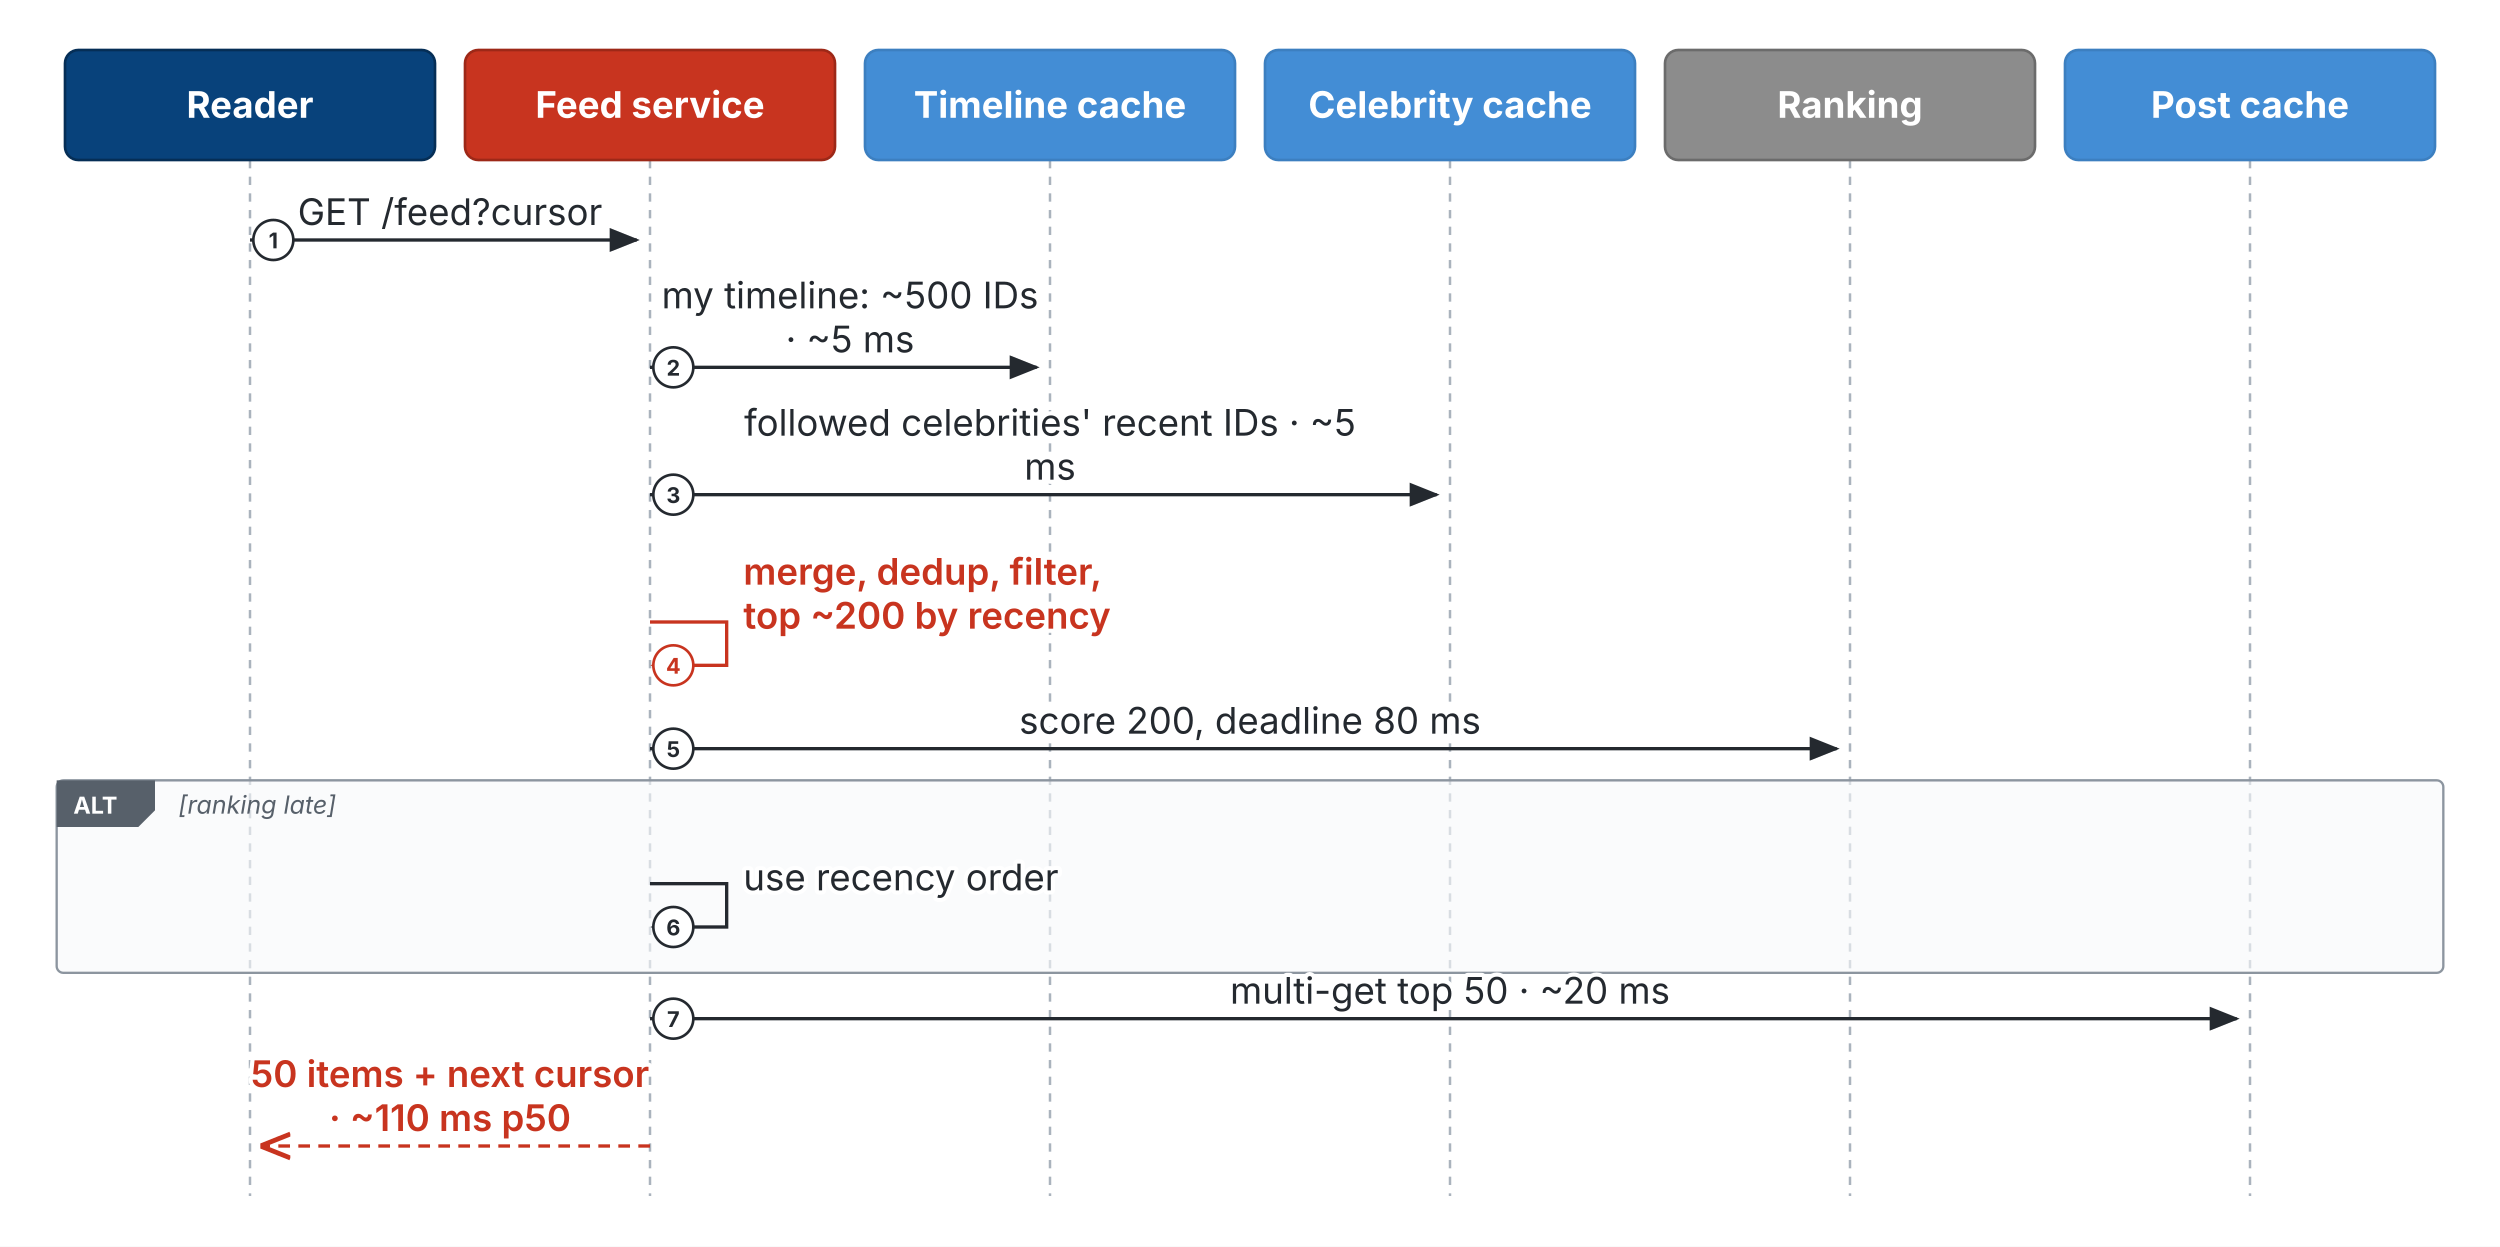
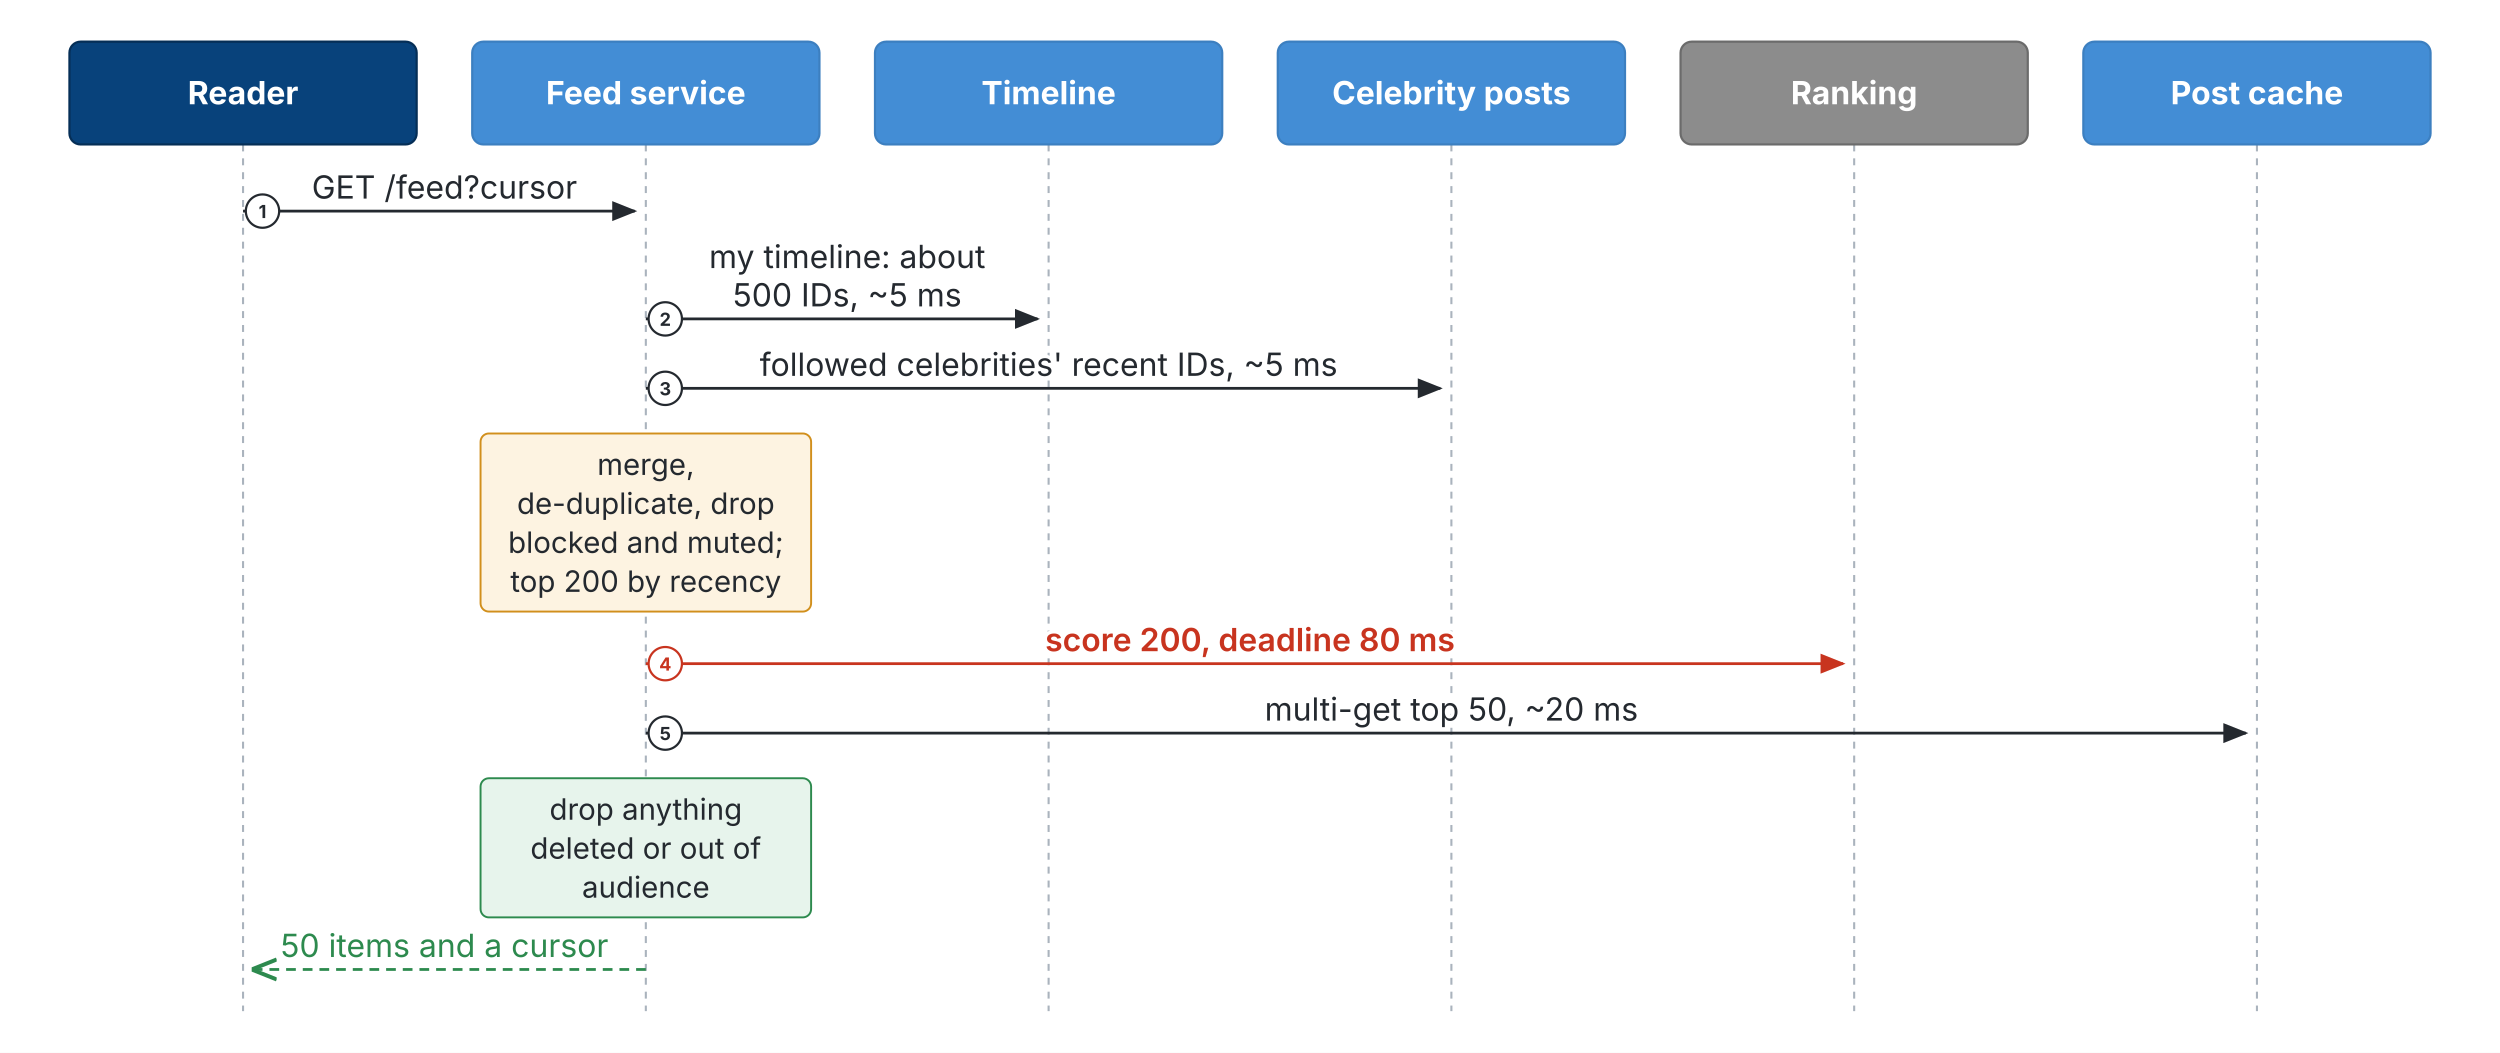
- <svg xmlns="http://www.w3.org/2000/svg" class="seq" viewBox="0 0 1500 748" width="1500" height="748">
+ <svg xmlns="http://www.w3.org/2000/svg" class="seq" viewBox="0 0 1800 758" width="1800" height="758">
  <defs>
-     <marker id="sq-f-24292f" viewBox="0 0 10 10" refX="9" refY="5" markerWidth="9" markerHeight="9" orient="auto">
-       <path d="M0,1 L10,5 L0,9 z" fill="#24292f" />
-     </marker>
-     <marker id="sq-o-24292f" viewBox="0 0 10 10" refX="9" refY="5" markerWidth="9" markerHeight="9" orient="auto">
-       <path d="M0,1 L10,5 L0,9" fill="none" stroke="#24292f" stroke-width="1.6" />
-     </marker>
    <marker id="sq-f-c8341f" viewBox="0 0 10 10" refX="9" refY="5" markerWidth="9" markerHeight="9" orient="auto">
      <path d="M0,1 L10,5 L0,9 z" fill="#c8341f" />
    </marker>
    <marker id="sq-o-c8341f" viewBox="0 0 10 10" refX="9" refY="5" markerWidth="9" markerHeight="9" orient="auto">
      <path d="M0,1 L10,5 L0,9" fill="none" stroke="#c8341f" stroke-width="1.6" />
    </marker>
    <marker id="sq-f-2d8a4e" viewBox="0 0 10 10" refX="9" refY="5" markerWidth="9" markerHeight="9" orient="auto">
      <path d="M0,1 L10,5 L0,9 z" fill="#2d8a4e" />
    </marker>
    <marker id="sq-o-2d8a4e" viewBox="0 0 10 10" refX="9" refY="5" markerWidth="9" markerHeight="9" orient="auto">
      <path d="M0,1 L10,5 L0,9" fill="none" stroke="#2d8a4e" stroke-width="1.6" />
    </marker>
+     <marker id="sq-f-24292f" viewBox="0 0 10 10" refX="9" refY="5" markerWidth="9" markerHeight="9" orient="auto">
+       <path d="M0,1 L10,5 L0,9 z" fill="#24292f" />
+     </marker>
+     <marker id="sq-o-24292f" viewBox="0 0 10 10" refX="9" refY="5" markerWidth="9" markerHeight="9" orient="auto">
+       <path d="M0,1 L10,5 L0,9" fill="none" stroke="#24292f" stroke-width="1.6" />
+     </marker>
  </defs>
-   <rect width="1500" height="748" fill="#ffffff" />
-   <line x1="150.0" y1="96" x2="150.0" y2="717.6" stroke="#aab3bd" stroke-width="1.5" stroke-dasharray="5 5" />
-   <rect x="39.0" y="30" width="222.0" height="66" rx="8" fill="#08427b" stroke="#052e56" stroke-width="1.6" />
-   <text x="150.0" y="70.7" text-anchor="middle" font-family="Inter, Helvetica, Arial, sans-serif" font-size="22" font-weight="700" fill="#ffffff">Reader</text>
-   <line x1="390.0" y1="96" x2="390.0" y2="717.6" stroke="#aab3bd" stroke-width="1.5" stroke-dasharray="5 5" />
-   <rect x="279.0" y="30" width="222.0" height="66" rx="8" fill="#c8341f" stroke="#9d2817" stroke-width="1.6" />
-   <text x="390.0" y="70.7" text-anchor="middle" font-family="Inter, Helvetica, Arial, sans-serif" font-size="22" font-weight="700" fill="#ffffff">Feed service</text>
-   <line x1="630.0" y1="96" x2="630.0" y2="717.6" stroke="#aab3bd" stroke-width="1.5" stroke-dasharray="5 5" />
-   <rect x="519.0" y="30" width="222.0" height="66" rx="8" fill="#438dd5" stroke="#3c7fc0" stroke-width="1.6" />
-   <text x="630.0" y="70.7" text-anchor="middle" font-family="Inter, Helvetica, Arial, sans-serif" font-size="22" font-weight="700" fill="#ffffff">Timeline cache</text>
-   <line x1="870.0" y1="96" x2="870.0" y2="717.6" stroke="#aab3bd" stroke-width="1.5" stroke-dasharray="5 5" />
-   <rect x="759.0" y="30" width="222.0" height="66" rx="8" fill="#438dd5" stroke="#3c7fc0" stroke-width="1.6" />
-   <text x="870.0" y="70.7" text-anchor="middle" font-family="Inter, Helvetica, Arial, sans-serif" font-size="22" font-weight="700" fill="#ffffff">Celebrity cache</text>
-   <line x1="1110.0" y1="96" x2="1110.0" y2="717.6" stroke="#aab3bd" stroke-width="1.5" stroke-dasharray="5 5" />
-   <rect x="999.0" y="30" width="222.0" height="66" rx="8" fill="#8c8c8c" stroke="#6b6b6b" stroke-width="1.6" />
-   <text x="1110.0" y="70.7" text-anchor="middle" font-family="Inter, Helvetica, Arial, sans-serif" font-size="22" font-weight="700" fill="#ffffff">Ranking</text>
-   <line x1="1350.0" y1="96" x2="1350.0" y2="717.6" stroke="#aab3bd" stroke-width="1.5" stroke-dasharray="5 5" />
-   <rect x="1239.0" y="30" width="222.0" height="66" rx="8" fill="#438dd5" stroke="#3c7fc0" stroke-width="1.6" />
-   <text x="1350.0" y="70.7" text-anchor="middle" font-family="Inter, Helvetica, Arial, sans-serif" font-size="22" font-weight="700" fill="#ffffff">Post cache</text>
-   <line x1="150.0" y1="144.0" x2="382.0" y2="144.0" stroke="#24292f" stroke-width="2" marker-end="url(#sq-f-24292f)" />
-   <circle cx="164.0" cy="144.0" r="12" fill="#ffffff" stroke="#24292f" stroke-width="1.6" />
-   <text x="164.0" y="149.0" text-anchor="middle" font-family="Inter, Helvetica, Arial, sans-serif" font-size="13" font-weight="700" fill="#24292f">1</text>
-   <text x="270.0" y="135.0" text-anchor="middle" font-family="Inter, Helvetica, Arial, sans-serif" font-size="22" fill="#24292f" font-weight="400" paint-order="stroke" stroke="#ffffff" stroke-width="5" stroke-linejoin="round">GET /feed?cursor</text>
-   <line x1="390.0" y1="220.4" x2="622.0" y2="220.4" stroke="#24292f" stroke-width="2" marker-end="url(#sq-f-24292f)" />
-   <circle cx="404.0" cy="220.4" r="12" fill="#ffffff" stroke="#24292f" stroke-width="1.6" />
-   <text x="404.0" y="225.4" text-anchor="middle" font-family="Inter, Helvetica, Arial, sans-serif" font-size="13" font-weight="700" fill="#24292f">2</text>
-   <text x="510.0" y="185.0" text-anchor="middle" font-family="Inter, Helvetica, Arial, sans-serif" font-size="22" fill="#24292f" font-weight="400" paint-order="stroke" stroke="#ffffff" stroke-width="5" stroke-linejoin="round">my timeline: ~500 IDs</text>
-   <text x="510.0" y="211.4" text-anchor="middle" font-family="Inter, Helvetica, Arial, sans-serif" font-size="22" fill="#24292f" font-weight="400" paint-order="stroke" stroke="#ffffff" stroke-width="5" stroke-linejoin="round">· ~5 ms</text>
-   <line x1="390.0" y1="296.8" x2="862.0" y2="296.8" stroke="#24292f" stroke-width="2" marker-end="url(#sq-f-24292f)" />
-   <circle cx="404.0" cy="296.8" r="12" fill="#ffffff" stroke="#24292f" stroke-width="1.6" />
-   <text x="404.0" y="301.8" text-anchor="middle" font-family="Inter, Helvetica, Arial, sans-serif" font-size="13" font-weight="700" fill="#24292f">3</text>
-   <text x="630.0" y="261.4" text-anchor="middle" font-family="Inter, Helvetica, Arial, sans-serif" font-size="22" fill="#24292f" font-weight="400" paint-order="stroke" stroke="#ffffff" stroke-width="5" stroke-linejoin="round">followed celebrities' recent IDs · ~5</text>
-   <text x="630.0" y="287.8" text-anchor="middle" font-family="Inter, Helvetica, Arial, sans-serif" font-size="22" fill="#24292f" font-weight="400" paint-order="stroke" stroke="#ffffff" stroke-width="5" stroke-linejoin="round">ms</text>
-   <path d="M390.0,373.2 h46 v26 h-44" fill="none" stroke="#c8341f" stroke-width="2" marker-end="url(#sq-f-c8341f)" />
-   <circle cx="404.0" cy="399.2" r="12" fill="#ffffff" stroke="#c8341f" stroke-width="1.6" />
-   <text x="404.0" y="404.2" text-anchor="middle" font-family="Inter, Helvetica, Arial, sans-serif" font-size="13" font-weight="700" fill="#c8341f">4</text>
-   <text x="446.0" y="350.8" text-anchor="start" font-family="Inter, Helvetica, Arial, sans-serif" font-size="22" fill="#c8341f" font-weight="600" paint-order="stroke" stroke="#ffffff" stroke-width="5" stroke-linejoin="round">merge, dedup, filter,</text>
-   <text x="446.0" y="377.2" text-anchor="start" font-family="Inter, Helvetica, Arial, sans-serif" font-size="22" fill="#c8341f" font-weight="600" paint-order="stroke" stroke="#ffffff" stroke-width="5" stroke-linejoin="round">top ~200 by recency</text>
-   <line x1="390.0" y1="449.2" x2="1102.0" y2="449.2" stroke="#24292f" stroke-width="2" marker-end="url(#sq-f-24292f)" />
-   <circle cx="404.0" cy="449.2" r="12" fill="#ffffff" stroke="#24292f" stroke-width="1.6" />
-   <text x="404.0" y="454.2" text-anchor="middle" font-family="Inter, Helvetica, Arial, sans-serif" font-size="13" font-weight="700" fill="#24292f">5</text>
-   <text x="750.0" y="440.2" text-anchor="middle" font-family="Inter, Helvetica, Arial, sans-serif" font-size="22" fill="#24292f" font-weight="400" paint-order="stroke" stroke="#ffffff" stroke-width="5" stroke-linejoin="round">score 200, deadline 80 ms</text>
-   <rect x="34" y="468.2" width="1432" height="115.5" fill="#f6f8fa" fill-opacity="0.6" stroke="#8c959f" stroke-width="1.4" rx="4" />
-   <path d="M34,468.2 h59 v18 l-10,10 h-49 z" fill="#57606a" />
-   <text x="44" y="488.2" font-family="Inter, Helvetica, Arial, sans-serif" font-size="14" font-weight="700" fill="#ffffff">ALT</text>
-   <text x="107" y="488.2" font-family="Inter, Helvetica, Arial, sans-serif" font-size="15" font-style="italic" fill="#57606a">[ranking late]</text>
-   <path d="M390.0,530.2 h46 v26 h-44" fill="none" stroke="#24292f" stroke-width="2" marker-end="url(#sq-f-24292f)" />
-   <circle cx="404.0" cy="556.2" r="12" fill="#ffffff" stroke="#24292f" stroke-width="1.6" />
-   <text x="404.0" y="561.2" text-anchor="middle" font-family="Inter, Helvetica, Arial, sans-serif" font-size="13" font-weight="700" fill="#24292f">6</text>
-   <text x="446.0" y="534.2" text-anchor="start" font-family="Inter, Helvetica, Arial, sans-serif" font-size="22" fill="#24292f" font-weight="400" paint-order="stroke" stroke="#ffffff" stroke-width="5" stroke-linejoin="round">use recency order</text>
-   <line x1="390.0" y1="611.2" x2="1342.0" y2="611.2" stroke="#24292f" stroke-width="2" marker-end="url(#sq-f-24292f)" />
-   <circle cx="404.0" cy="611.2" r="12" fill="#ffffff" stroke="#24292f" stroke-width="1.6" />
-   <text x="404.0" y="616.2" text-anchor="middle" font-family="Inter, Helvetica, Arial, sans-serif" font-size="13" font-weight="700" fill="#24292f">7</text>
-   <text x="870.0" y="602.2" text-anchor="middle" font-family="Inter, Helvetica, Arial, sans-serif" font-size="22" fill="#24292f" font-weight="400" paint-order="stroke" stroke="#ffffff" stroke-width="5" stroke-linejoin="round">multi-get top 50 · ~20 ms</text>
-   <line x1="390.0" y1="687.6" x2="158.0" y2="687.6" stroke="#c8341f" stroke-width="2" stroke-dasharray="7 5" marker-end="url(#sq-o-c8341f)" />
-   <text x="270.0" y="652.2" text-anchor="middle" font-family="Inter, Helvetica, Arial, sans-serif" font-size="22" fill="#c8341f" font-weight="600" paint-order="stroke" stroke="#ffffff" stroke-width="5" stroke-linejoin="round">50 items + next cursor</text>
-   <text x="270.0" y="678.6" text-anchor="middle" font-family="Inter, Helvetica, Arial, sans-serif" font-size="22" fill="#c8341f" font-weight="600" paint-order="stroke" stroke="#ffffff" stroke-width="5" stroke-linejoin="round">· ~110 ms p50</text>
+   <rect width="1800" height="758" fill="#ffffff" />
+   <line x1="175.0" y1="104" x2="175.0" y2="728.02" stroke="#aab3bd" stroke-width="1.5" stroke-dasharray="5 5" />
+   <rect x="50.0" y="30" width="250" height="74" rx="8" fill="#08427b" stroke="#052e56" stroke-width="1.6" />
+   <text x="175.0" y="75.05" text-anchor="middle" font-family="Inter, Helvetica, Arial, sans-serif" font-size="23" font-weight="700" fill="#ffffff">Reader</text>
+   <line x1="465.0" y1="104" x2="465.0" y2="728.02" stroke="#aab3bd" stroke-width="1.5" stroke-dasharray="5 5" />
+   <rect x="340.0" y="30" width="250" height="74" rx="8" fill="#438dd5" stroke="#3c7fc0" stroke-width="1.6" />
+   <text x="465.0" y="75.05" text-anchor="middle" font-family="Inter, Helvetica, Arial, sans-serif" font-size="23" font-weight="700" fill="#ffffff">Feed service</text>
+   <line x1="755.0" y1="104" x2="755.0" y2="728.02" stroke="#aab3bd" stroke-width="1.5" stroke-dasharray="5 5" />
+   <rect x="630.0" y="30" width="250" height="74" rx="8" fill="#438dd5" stroke="#3c7fc0" stroke-width="1.6" />
+   <text x="755.0" y="75.05" text-anchor="middle" font-family="Inter, Helvetica, Arial, sans-serif" font-size="23" font-weight="700" fill="#ffffff">Timeline</text>
+   <line x1="1045.0" y1="104" x2="1045.0" y2="728.02" stroke="#aab3bd" stroke-width="1.5" stroke-dasharray="5 5" />
+   <rect x="920.0" y="30" width="250" height="74" rx="8" fill="#438dd5" stroke="#3c7fc0" stroke-width="1.6" />
+   <text x="1045.0" y="75.05" text-anchor="middle" font-family="Inter, Helvetica, Arial, sans-serif" font-size="23" font-weight="700" fill="#ffffff">Celebrity posts</text>
+   <line x1="1335.0" y1="104" x2="1335.0" y2="728.02" stroke="#aab3bd" stroke-width="1.5" stroke-dasharray="5 5" />
+   <rect x="1210.0" y="30" width="250" height="74" rx="8" fill="#8c8c8c" stroke="#6b6b6b" stroke-width="1.6" />
+   <text x="1335.0" y="75.05" text-anchor="middle" font-family="Inter, Helvetica, Arial, sans-serif" font-size="23" font-weight="700" fill="#ffffff">Ranking</text>
+   <line x1="1625.0" y1="104" x2="1625.0" y2="728.02" stroke="#aab3bd" stroke-width="1.5" stroke-dasharray="5 5" />
+   <rect x="1500.0" y="30" width="250" height="74" rx="8" fill="#438dd5" stroke="#3c7fc0" stroke-width="1.6" />
+   <text x="1625.0" y="75.05" text-anchor="middle" font-family="Inter, Helvetica, Arial, sans-serif" font-size="23" font-weight="700" fill="#ffffff">Post cache</text>
+   <line x1="175.0" y1="152.0" x2="457.0" y2="152.0" stroke="#24292f" stroke-width="2" marker-end="url(#sq-f-24292f)" />
+   <circle cx="189.0" cy="152.0" r="12" fill="#ffffff" stroke="#24292f" stroke-width="1.6" />
+   <text x="189.0" y="157.0" text-anchor="middle" font-family="Inter, Helvetica, Arial, sans-serif" font-size="13" font-weight="700" fill="#24292f">1</text>
+   <text x="320.0" y="143.0" text-anchor="middle" font-family="Inter, Helvetica, Arial, sans-serif" font-size="23" fill="#24292f" font-weight="400" paint-order="stroke" stroke="#ffffff" stroke-width="5" stroke-linejoin="round">GET /feed?cursor</text>
+   <line x1="465.0" y1="229.6" x2="747.0" y2="229.6" stroke="#24292f" stroke-width="2" marker-end="url(#sq-f-24292f)" />
+   <circle cx="479.0" cy="229.6" r="12" fill="#ffffff" stroke="#24292f" stroke-width="1.6" />
+   <text x="479.0" y="234.6" text-anchor="middle" font-family="Inter, Helvetica, Arial, sans-serif" font-size="13" font-weight="700" fill="#24292f">2</text>
+   <text x="610.0" y="193.0" text-anchor="middle" font-family="Inter, Helvetica, Arial, sans-serif" font-size="23" fill="#24292f" font-weight="400" paint-order="stroke" stroke="#ffffff" stroke-width="5" stroke-linejoin="round">my timeline: about</text>
+   <text x="610.0" y="220.6" text-anchor="middle" font-family="Inter, Helvetica, Arial, sans-serif" font-size="23" fill="#24292f" font-weight="400" paint-order="stroke" stroke="#ffffff" stroke-width="5" stroke-linejoin="round">500 IDs, ~5 ms</text>
+   <line x1="465.0" y1="279.6" x2="1037.0" y2="279.6" stroke="#24292f" stroke-width="2" marker-end="url(#sq-f-24292f)" />
+   <circle cx="479.0" cy="279.6" r="12" fill="#ffffff" stroke="#24292f" stroke-width="1.6" />
+   <text x="479.0" y="284.6" text-anchor="middle" font-family="Inter, Helvetica, Arial, sans-serif" font-size="13" font-weight="700" fill="#24292f">3</text>
+   <text x="755.0" y="270.6" text-anchor="middle" font-family="Inter, Helvetica, Arial, sans-serif" font-size="23" fill="#24292f" font-weight="400" paint-order="stroke" stroke="#ffffff" stroke-width="5" stroke-linejoin="round">followed celebrities' recent IDs, ~5 ms</text>
+   <rect x="346.0" y="312.1" width="238.0" height="128.24" rx="6" fill="#fdf3e1" stroke="#d18f1c" stroke-width="1.4" />
+   <text x="465.0" y="341.95" text-anchor="middle" font-family="Inter, Helvetica, Arial, sans-serif" font-size="21.2" fill="#24292f">merge,</text>
+   <text x="465.0" y="370.01" text-anchor="middle" font-family="Inter, Helvetica, Arial, sans-serif" font-size="21.2" fill="#24292f">de-duplicate, drop</text>
+   <text x="465.0" y="398.07" text-anchor="middle" font-family="Inter, Helvetica, Arial, sans-serif" font-size="21.2" fill="#24292f">blocked and muted;</text>
+   <text x="465.0" y="426.13" text-anchor="middle" font-family="Inter, Helvetica, Arial, sans-serif" font-size="21.2" fill="#24292f">top 200 by recency</text>
+   <line x1="465.0" y1="477.84" x2="1327.0" y2="477.84" stroke="#c8341f" stroke-width="2" marker-end="url(#sq-f-c8341f)" />
+   <circle cx="479.0" cy="477.84" r="12" fill="#ffffff" stroke="#c8341f" stroke-width="1.6" />
+   <text x="479.0" y="482.84" text-anchor="middle" font-family="Inter, Helvetica, Arial, sans-serif" font-size="13" font-weight="700" fill="#c8341f">4</text>
+   <text x="900.0" y="468.84" text-anchor="middle" font-family="Inter, Helvetica, Arial, sans-serif" font-size="23" fill="#c8341f" font-weight="600" paint-order="stroke" stroke="#ffffff" stroke-width="5" stroke-linejoin="round">score 200, deadline 80 ms</text>
+   <line x1="465.0" y1="527.84" x2="1617.0" y2="527.84" stroke="#24292f" stroke-width="2" marker-end="url(#sq-f-24292f)" />
+   <circle cx="479.0" cy="527.84" r="12" fill="#ffffff" stroke="#24292f" stroke-width="1.6" />
+   <text x="479.0" y="532.84" text-anchor="middle" font-family="Inter, Helvetica, Arial, sans-serif" font-size="13" font-weight="700" fill="#24292f">5</text>
+   <text x="1045.0" y="518.84" text-anchor="middle" font-family="Inter, Helvetica, Arial, sans-serif" font-size="23" fill="#24292f" font-weight="400" paint-order="stroke" stroke="#ffffff" stroke-width="5" stroke-linejoin="round">multi-get top 50, ~20 ms</text>
+   <rect x="346.0" y="560.34" width="238.0" height="100.18" rx="6" fill="#e7f4ec" stroke="#2d8a4e" stroke-width="1.4" />
+   <text x="465.0" y="590.19" text-anchor="middle" font-family="Inter, Helvetica, Arial, sans-serif" font-size="21.2" fill="#24292f">drop anything</text>
+   <text x="465.0" y="618.25" text-anchor="middle" font-family="Inter, Helvetica, Arial, sans-serif" font-size="21.2" fill="#24292f">deleted or out of</text>
+   <text x="465.0" y="646.31" text-anchor="middle" font-family="Inter, Helvetica, Arial, sans-serif" font-size="21.2" fill="#24292f">audience</text>
+   <line x1="465.0" y1="698.02" x2="183.0" y2="698.02" stroke="#2d8a4e" stroke-width="2" stroke-dasharray="7 5" marker-end="url(#sq-o-2d8a4e)" />
+   <text x="320.0" y="689.02" text-anchor="middle" font-family="Inter, Helvetica, Arial, sans-serif" font-size="23" fill="#2d8a4e" font-weight="400" paint-order="stroke" stroke="#ffffff" stroke-width="5" stroke-linejoin="round">50 items and a cursor</text>
</svg>
